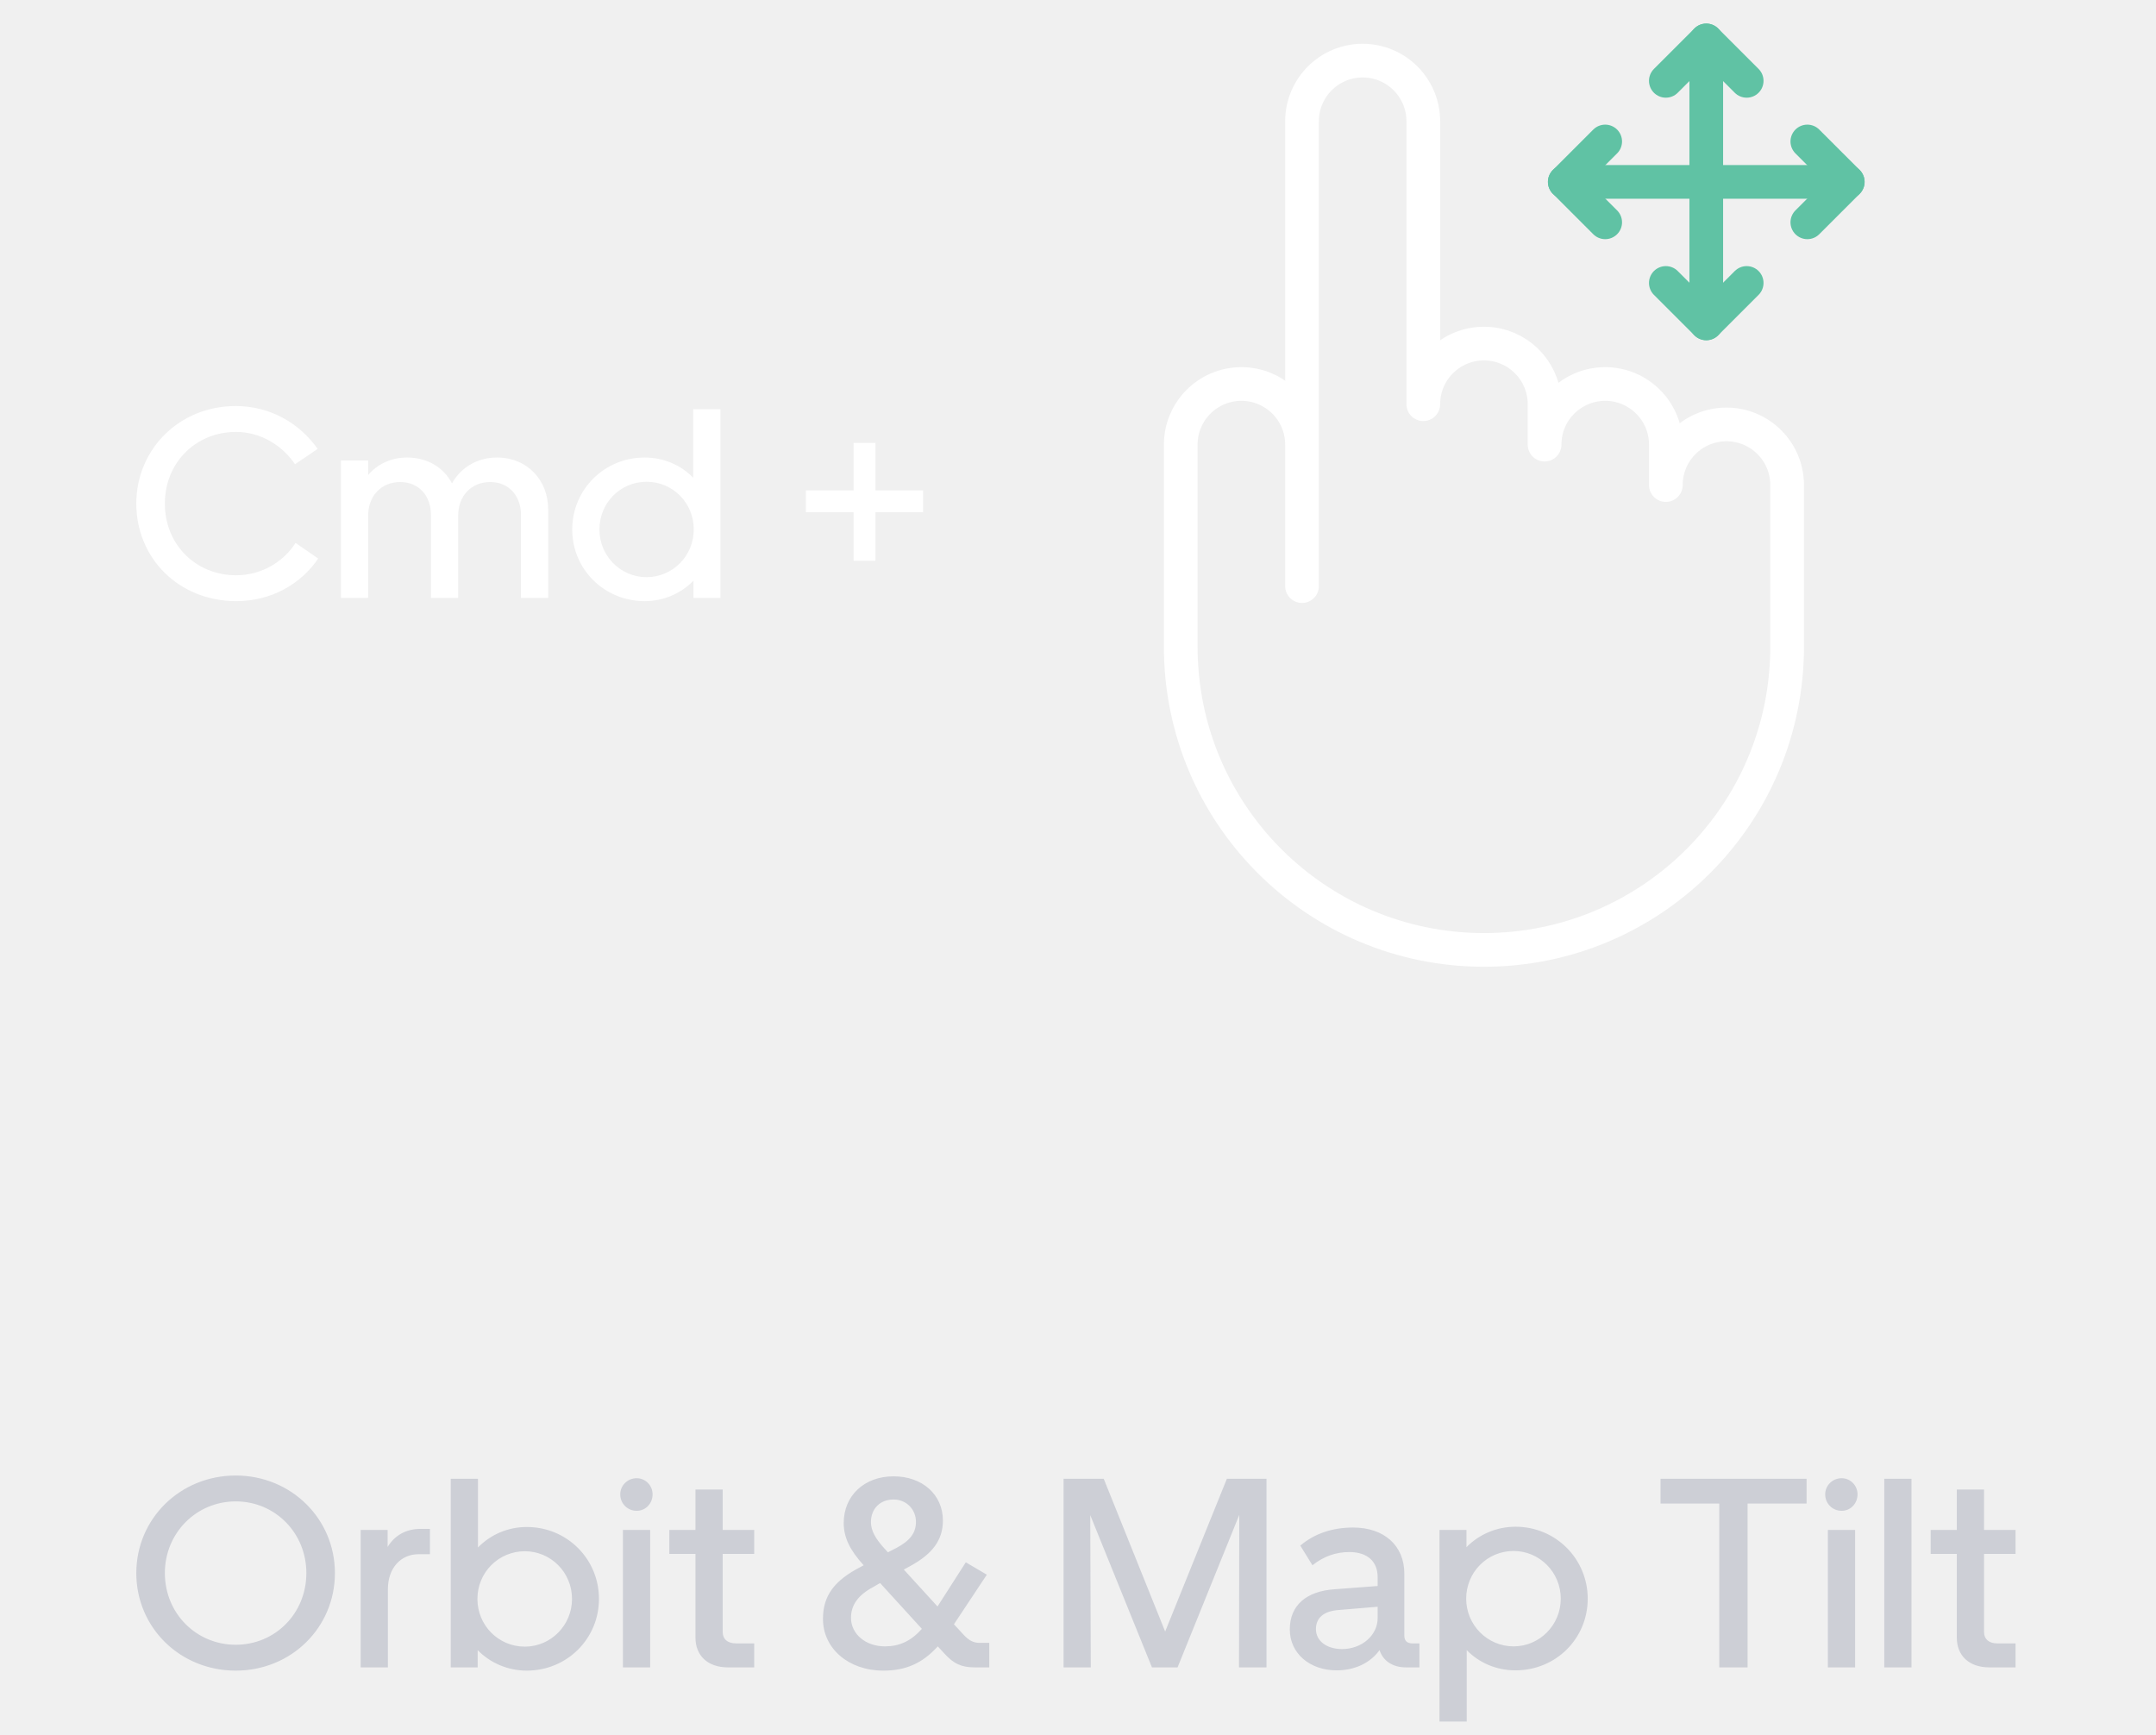
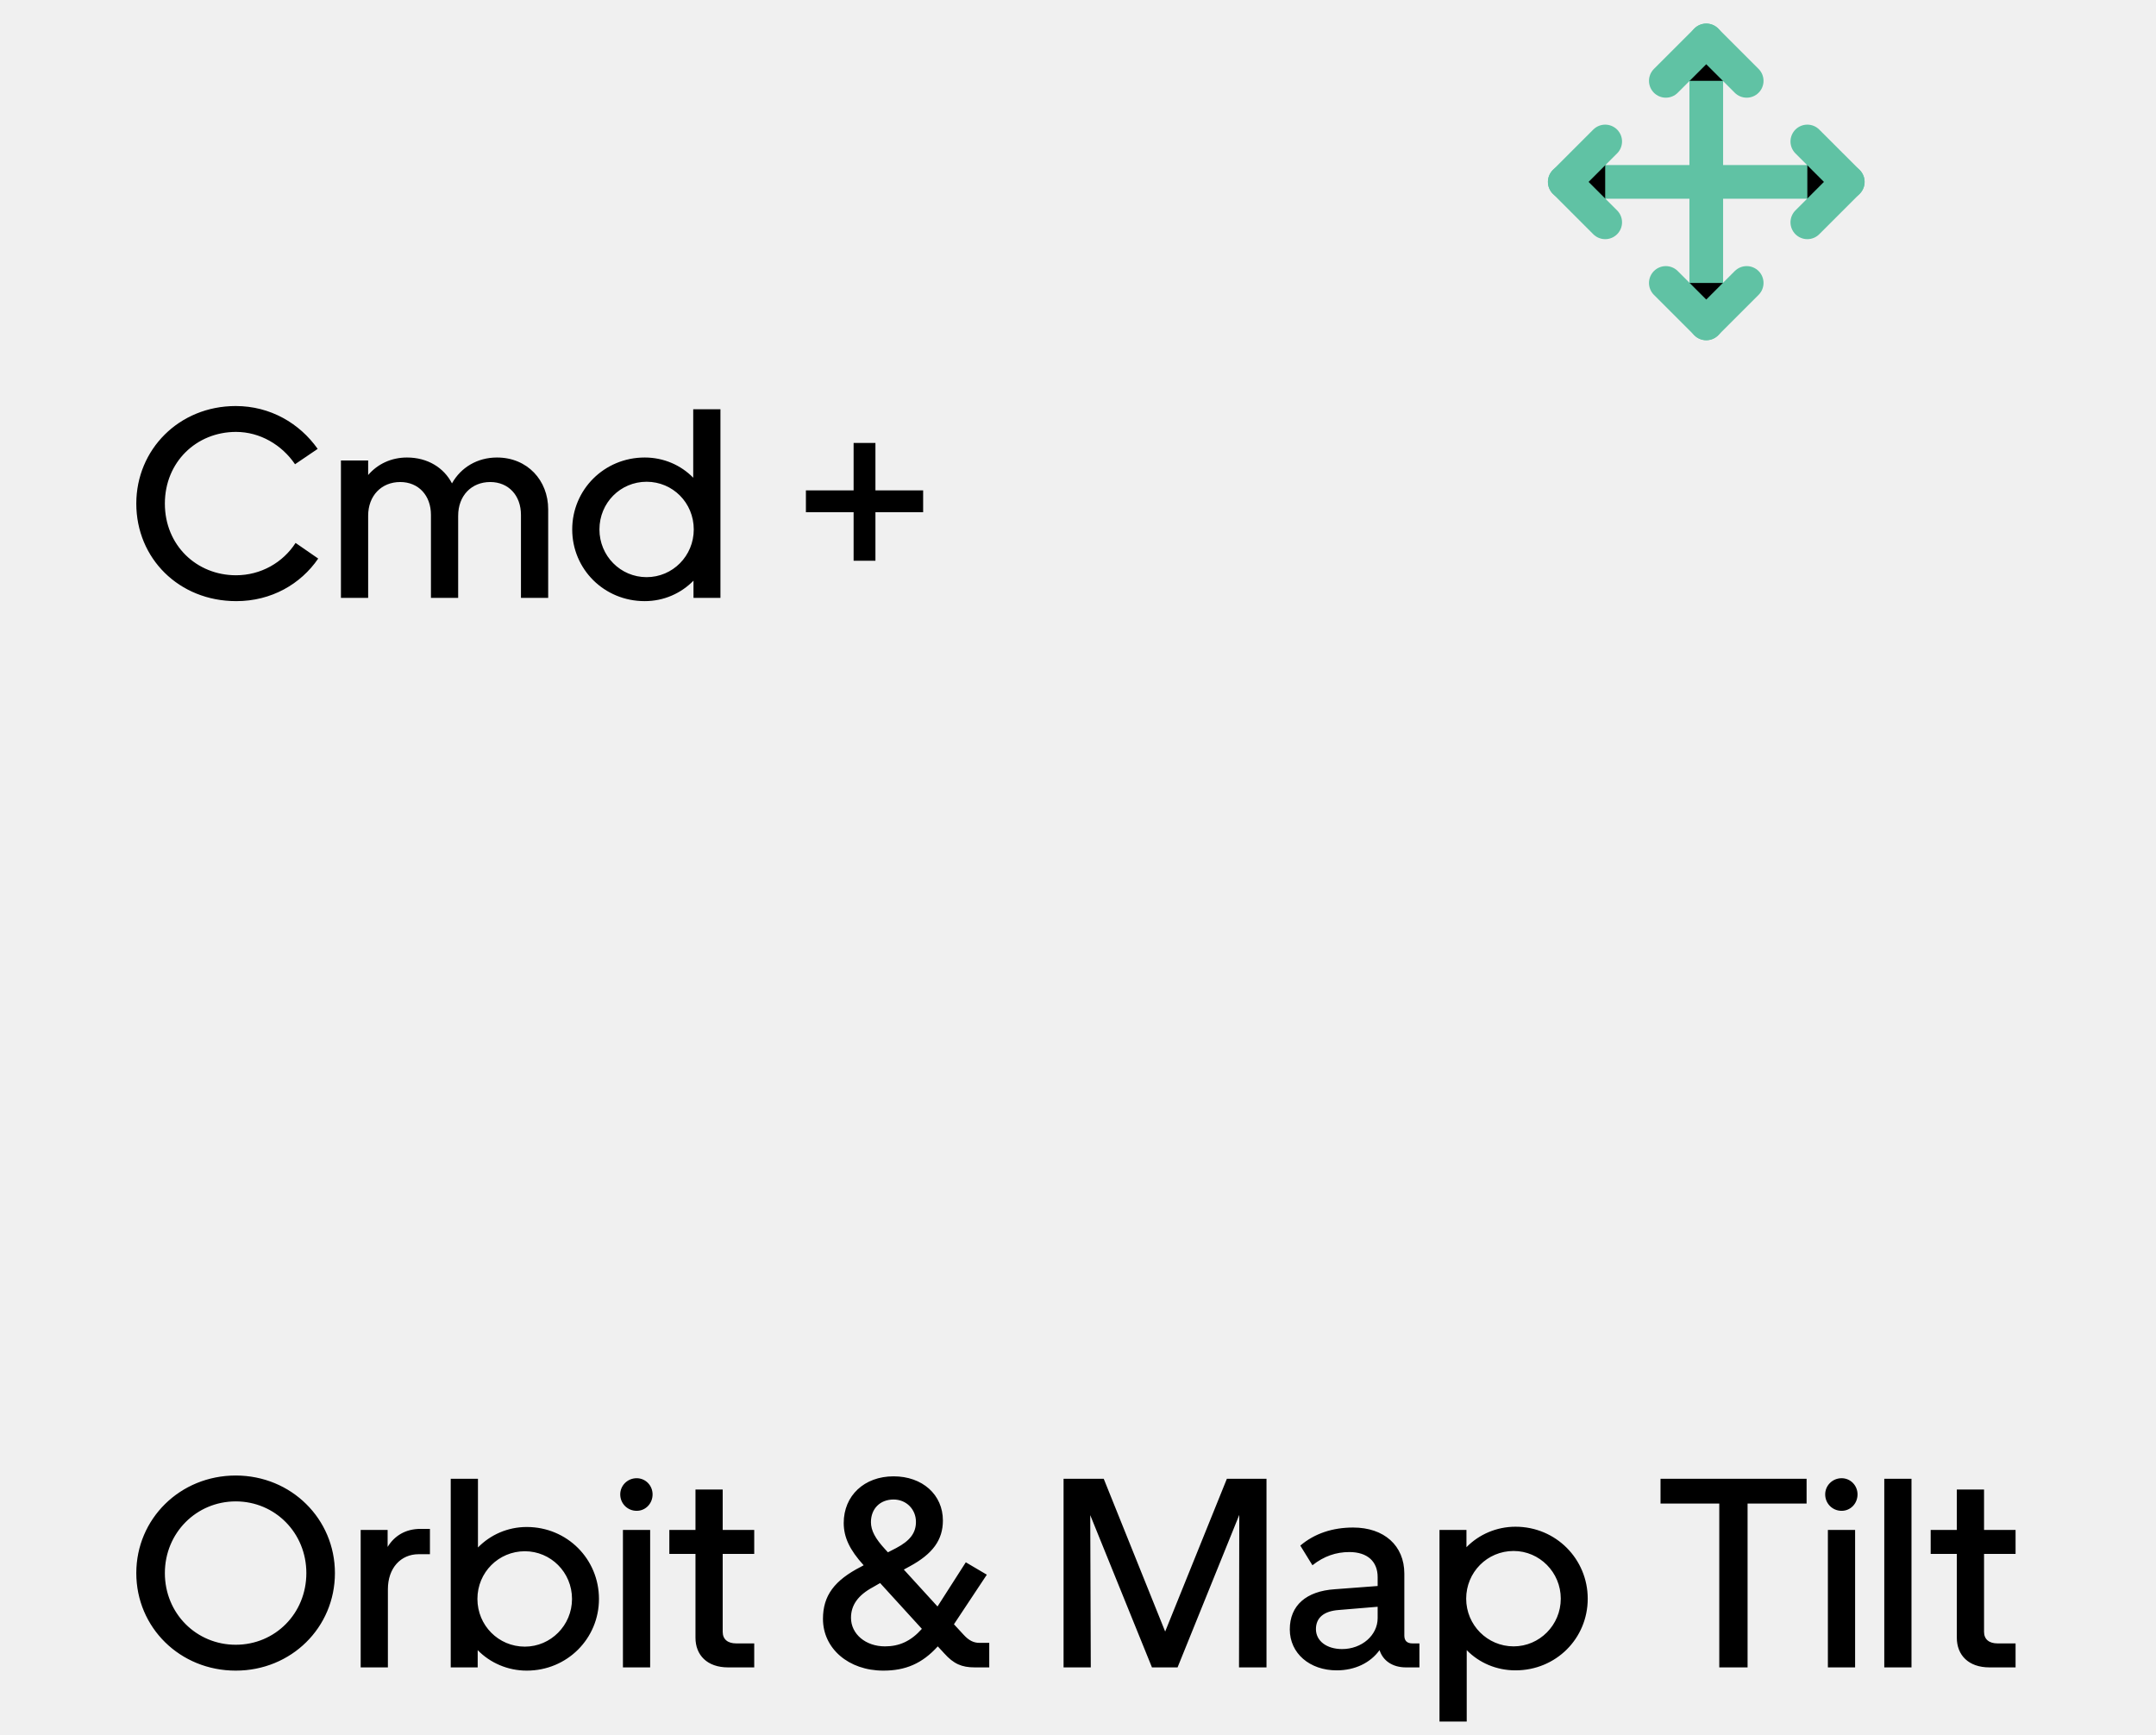
- <svg xmlns="http://www.w3.org/2000/svg" width="128" height="103" viewBox="0 0 128 103" fill="none">
-   <path d="M8.092 29.9C8.092 33.148 10.62 35.692 14.028 35.692C16.108 35.692 17.852 34.684 18.892 33.164L17.548 32.236C16.796 33.404 15.484 34.156 14.012 34.156C11.676 34.156 9.788 32.38 9.788 29.9C9.788 27.436 11.66 25.644 14.012 25.644C15.436 25.644 16.732 26.412 17.516 27.564L18.86 26.652C17.788 25.132 16.044 24.108 13.996 24.108C10.62 24.108 8.092 26.7 8.092 29.9ZM21.857 30.62C21.857 29.436 22.641 28.62 23.761 28.62C24.849 28.62 25.585 29.42 25.585 30.572V35.5H27.201V30.62C27.201 29.436 27.985 28.62 29.105 28.62C30.193 28.62 30.929 29.42 30.929 30.572V35.5H32.545V30.236C32.545 28.524 31.313 27.164 29.505 27.164C28.337 27.164 27.361 27.756 26.833 28.7C26.353 27.772 25.393 27.164 24.161 27.164C23.233 27.164 22.417 27.548 21.857 28.204V27.34H20.241V35.5H21.857V30.62ZM42.772 35.5V24.3H41.156V28.364C40.42 27.612 39.396 27.164 38.276 27.164C35.876 27.164 33.972 29.068 33.972 31.436C33.972 33.788 35.86 35.692 38.276 35.692C39.412 35.692 40.436 35.228 41.172 34.476V35.5H42.772ZM41.188 31.436C41.188 33.004 39.94 34.268 38.388 34.268C36.836 34.268 35.588 33.004 35.588 31.436C35.588 29.852 36.836 28.604 38.388 28.604C39.94 28.604 41.188 29.852 41.188 31.436ZM51.974 33.292V30.412H54.806V29.116H51.974V26.3H50.678V29.116H47.846V30.412H50.678V33.292H51.974Z" fill="white" />
-   <path d="M77.3 26.4C77.3 24.412 75.688 22.8 73.7 22.8C71.711 22.8 70.1 24.412 70.1 26.4V38.4C70.1 48.341 78.159 56.4 88.1 56.4C98.04 56.4 106.1 48.341 106.1 38.4V28.8C106.1 26.812 104.488 25.2 102.5 25.2C100.511 25.2 98.9 26.812 98.9 28.8V26.4C98.9 24.412 97.288 22.8 95.3 22.8C93.311 22.8 91.7 24.412 91.7 26.4V24C91.7 22.012 90.088 20.4 88.1 20.4C86.111 20.4 84.5 22.012 84.5 24V7.2C84.5 5.212 82.888 3.6 80.9 3.6C78.911 3.6 77.3 5.212 77.3 7.2V34.8V26.4Z" stroke="white" stroke-width="2" stroke-miterlimit="10" stroke-linecap="round" stroke-linejoin="round" />
+ <svg xmlns="http://www.w3.org/2000/svg" width="128" height="103" viewBox="0 0 128 103">
+   <path d="M8.092 29.9C8.092 33.148 10.62 35.692 14.028 35.692C16.108 35.692 17.852 34.684 18.892 33.164L17.548 32.236C16.796 33.404 15.484 34.156 14.012 34.156C11.676 34.156 9.788 32.38 9.788 29.9C9.788 27.436 11.66 25.644 14.012 25.644C15.436 25.644 16.732 26.412 17.516 27.564L18.86 26.652C17.788 25.132 16.044 24.108 13.996 24.108C10.62 24.108 8.092 26.7 8.092 29.9ZM21.857 30.62C21.857 29.436 22.641 28.62 23.761 28.62C24.849 28.62 25.585 29.42 25.585 30.572V35.5H27.201V30.62C27.201 29.436 27.985 28.62 29.105 28.62C30.193 28.62 30.929 29.42 30.929 30.572V35.5H32.545V30.236C32.545 28.524 31.313 27.164 29.505 27.164C28.337 27.164 27.361 27.756 26.833 28.7C26.353 27.772 25.393 27.164 24.161 27.164C23.233 27.164 22.417 27.548 21.857 28.204V27.34H20.241V35.5H21.857V30.62ZM42.772 35.5V24.3H41.156V28.364C40.42 27.612 39.396 27.164 38.276 27.164C35.876 27.164 33.972 29.068 33.972 31.436C33.972 33.788 35.86 35.692 38.276 35.692C39.412 35.692 40.436 35.228 41.172 34.476V35.5H42.772ZM41.188 31.436C41.188 33.004 39.94 34.268 38.388 34.268C36.836 34.268 35.588 33.004 35.588 31.436C35.588 29.852 36.836 28.604 38.388 28.604C39.94 28.604 41.188 29.852 41.188 31.436ZM51.974 33.292V30.412H54.806V29.116H51.974V26.3H50.678V29.116H47.846V30.412H50.678V33.292H51.974Z" fill="" stroke="transparent" />
+   <path d="M77.3 26.4C77.3 24.412 75.688 22.8 73.7 22.8C71.711 22.8 70.1 24.412 70.1 26.4V38.4C70.1 48.341 78.159 56.4 88.1 56.4C98.04 56.4 106.1 48.341 106.1 38.4V28.8C106.1 26.812 104.488 25.2 102.5 25.2C100.511 25.2 98.9 26.812 98.9 28.8V26.4C98.9 24.412 97.288 22.8 95.3 22.8C93.311 22.8 91.7 24.412 91.7 26.4V24C91.7 22.012 90.088 20.4 88.1 20.4C86.111 20.4 84.5 22.012 84.5 24V7.2C84.5 5.212 82.888 3.6 80.9 3.6C78.911 3.6 77.3 5.212 77.3 7.2V34.8V26.4Z" fill="transparent" stroke="" stroke-width="2" stroke-miterlimit="10" stroke-linecap="round" stroke-linejoin="round" />
  <path d="M101.3 2.4V19.2" stroke="#60C2A4" stroke-width="2" stroke-miterlimit="10" stroke-linecap="round" stroke-linejoin="round" />
  <path d="M98.899 4.8L101.299 2.4L103.699 4.8" stroke="#60C2A4" stroke-width="2" stroke-miterlimit="10" stroke-linecap="round" stroke-linejoin="round" />
  <path d="M98.899 16.8L101.299 19.2L103.699 16.8" stroke="#60C2A4" stroke-width="2" stroke-miterlimit="10" stroke-linecap="round" stroke-linejoin="round" />
  <path d="M109.699 10.8H92.899" stroke="#60C2A4" stroke-width="2" stroke-miterlimit="10" stroke-linecap="round" stroke-linejoin="round" />
  <path d="M107.3 8.4L109.7 10.8L107.3 13.2" stroke="#60C2A4" stroke-width="2" stroke-miterlimit="10" stroke-linecap="round" stroke-linejoin="round" />
  <path d="M95.299 8.4L92.899 10.8L95.299 13.2" stroke="#60C2A4" stroke-width="2" stroke-miterlimit="10" stroke-linecap="round" stroke-linejoin="round" />
-   <path d="M8.092 93.4C8.092 96.632 10.684 99.192 13.996 99.192C17.292 99.192 19.884 96.632 19.884 93.4C19.884 90.184 17.292 87.608 13.996 87.608C10.684 87.608 8.092 90.184 8.092 93.4ZM9.788 93.4C9.788 91.016 11.66 89.144 13.996 89.144C16.332 89.144 18.188 91.016 18.188 93.4C18.188 95.8 16.332 97.656 13.996 97.656C11.66 97.656 9.788 95.8 9.788 93.4ZM25.525 92.28V90.776H24.965C24.069 90.776 23.413 91.192 23.013 91.848V90.84H21.413V99H23.029V94.36C23.029 93.096 23.797 92.28 24.853 92.28H25.525ZM26.76 99H28.36V97.976C29.096 98.728 30.136 99.192 31.272 99.192C33.672 99.192 35.56 97.288 35.56 94.936C35.56 92.568 33.672 90.664 31.272 90.664C30.136 90.664 29.112 91.128 28.376 91.88V87.8H26.76V99ZM28.344 94.936C28.344 93.352 29.608 92.104 31.16 92.104C32.696 92.104 33.96 93.352 33.96 94.936C33.96 96.504 32.696 97.768 31.16 97.768C29.592 97.768 28.344 96.504 28.344 94.936ZM37.799 89.704C38.327 89.704 38.743 89.272 38.743 88.728C38.743 88.2 38.327 87.768 37.799 87.768C37.255 87.768 36.823 88.2 36.823 88.728C36.823 89.272 37.255 89.704 37.799 89.704ZM38.599 90.84H36.983V99H38.599V90.84ZM43.226 99H44.778V97.576H43.706C43.21 97.576 42.906 97.336 42.906 96.888V92.264H44.778V90.84H42.906V88.44H41.29V90.84H39.738V92.264H41.29V97.24C41.29 98.264 41.978 99 43.226 99ZM56.059 98.168C56.619 98.792 57.099 99 57.867 99H58.731V97.544H58.155C57.819 97.544 57.531 97.416 57.211 97.064L56.635 96.44L58.587 93.496L57.339 92.76L55.659 95.384L53.659 93.192L54.011 93C55.371 92.264 55.979 91.432 55.979 90.28C55.979 88.744 54.763 87.656 53.051 87.656C51.307 87.656 50.091 88.808 50.091 90.424C50.091 91.272 50.443 92.024 51.275 92.936L51.131 93.016C49.531 93.832 48.859 94.744 48.859 96.12C48.859 97.88 50.379 99.192 52.443 99.192C53.755 99.192 54.747 98.776 55.675 97.752L56.059 98.168ZM52.555 91.992C51.963 91.352 51.707 90.872 51.707 90.376C51.707 89.576 52.251 89.032 53.051 89.032C53.803 89.032 54.379 89.608 54.379 90.36C54.379 91.016 54.027 91.48 53.211 91.912L52.715 92.168L52.555 91.992ZM50.523 96.056C50.523 95.304 50.939 94.712 51.835 94.232L52.251 93.992L54.731 96.712C54.075 97.448 53.387 97.752 52.539 97.752C51.387 97.752 50.523 97.016 50.523 96.056ZM64.759 99L64.727 89.96L68.391 99H69.911L73.575 89.944L73.559 99H75.191V87.8H72.839L69.175 96.872L65.527 87.8H63.143V99H64.759ZM76.574 96.744C76.574 98.168 77.758 99.176 79.358 99.176C80.446 99.176 81.358 98.728 81.902 97.976C82.11 98.616 82.686 99 83.47 99H84.27V97.576H83.854C83.534 97.576 83.374 97.416 83.374 97.112V93.432C83.374 91.768 82.174 90.696 80.334 90.696C79.118 90.696 78.046 91.048 77.198 91.768L77.918 92.936C78.606 92.392 79.326 92.152 80.11 92.152C81.182 92.152 81.79 92.712 81.79 93.64V94.168L79.246 94.36C77.55 94.472 76.574 95.32 76.574 96.744ZM78.126 96.728C78.126 96.056 78.59 95.656 79.486 95.592L81.79 95.4V96.072C81.79 97.096 80.846 97.912 79.678 97.912C78.766 97.912 78.126 97.432 78.126 96.728ZM85.462 90.84V102.216H87.078V97.976C87.814 98.728 88.838 99.176 89.974 99.176C92.374 99.176 94.262 97.288 94.262 94.92C94.262 92.568 92.374 90.648 89.974 90.648C88.838 90.648 87.798 91.112 87.062 91.864V90.84H85.462ZM87.046 94.92C87.046 93.352 88.294 92.088 89.862 92.088C91.398 92.088 92.662 93.352 92.662 94.92C92.662 96.488 91.398 97.752 89.862 97.752C88.31 97.752 87.046 96.488 87.046 94.92ZM98.584 89.272H102.072V99H103.752V89.272H107.256V87.8H98.584V89.272ZM109.336 89.704C109.864 89.704 110.28 89.272 110.28 88.728C110.28 88.2 109.864 87.768 109.336 87.768C108.792 87.768 108.36 88.2 108.36 88.728C108.36 89.272 108.792 89.704 109.336 89.704ZM110.136 90.84H108.52V99H110.136V90.84ZM113.484 99V87.8H111.868V99H113.484ZM118.111 99H119.663V97.576H118.591C118.095 97.576 117.791 97.336 117.791 96.888V92.264H119.663V90.84H117.791V88.44H116.175V90.84H114.623V92.264H116.175V97.24C116.175 98.264 116.863 99 118.111 99Z" fill="#CDCFD6" />
+   <path d="M8.092 93.4C8.092 96.632 10.684 99.192 13.996 99.192C17.292 99.192 19.884 96.632 19.884 93.4C19.884 90.184 17.292 87.608 13.996 87.608C10.684 87.608 8.092 90.184 8.092 93.4ZM9.788 93.4C9.788 91.016 11.66 89.144 13.996 89.144C16.332 89.144 18.188 91.016 18.188 93.4C18.188 95.8 16.332 97.656 13.996 97.656C11.66 97.656 9.788 95.8 9.788 93.4ZM25.525 92.28V90.776H24.965C24.069 90.776 23.413 91.192 23.013 91.848V90.84H21.413V99H23.029V94.36C23.029 93.096 23.797 92.28 24.853 92.28H25.525ZM26.76 99H28.36V97.976C29.096 98.728 30.136 99.192 31.272 99.192C33.672 99.192 35.56 97.288 35.56 94.936C35.56 92.568 33.672 90.664 31.272 90.664C30.136 90.664 29.112 91.128 28.376 91.88V87.8H26.76V99ZM28.344 94.936C28.344 93.352 29.608 92.104 31.16 92.104C32.696 92.104 33.96 93.352 33.96 94.936C33.96 96.504 32.696 97.768 31.16 97.768C29.592 97.768 28.344 96.504 28.344 94.936ZM37.799 89.704C38.327 89.704 38.743 89.272 38.743 88.728C38.743 88.2 38.327 87.768 37.799 87.768C37.255 87.768 36.823 88.2 36.823 88.728C36.823 89.272 37.255 89.704 37.799 89.704ZM38.599 90.84H36.983V99H38.599V90.84ZM43.226 99H44.778V97.576H43.706C43.21 97.576 42.906 97.336 42.906 96.888V92.264H44.778V90.84H42.906V88.44H41.29V90.84H39.738V92.264H41.29V97.24C41.29 98.264 41.978 99 43.226 99ZM56.059 98.168C56.619 98.792 57.099 99 57.867 99H58.731V97.544H58.155C57.819 97.544 57.531 97.416 57.211 97.064L56.635 96.44L58.587 93.496L57.339 92.76L55.659 95.384L53.659 93.192L54.011 93C55.371 92.264 55.979 91.432 55.979 90.28C55.979 88.744 54.763 87.656 53.051 87.656C51.307 87.656 50.091 88.808 50.091 90.424C50.091 91.272 50.443 92.024 51.275 92.936L51.131 93.016C49.531 93.832 48.859 94.744 48.859 96.12C48.859 97.88 50.379 99.192 52.443 99.192C53.755 99.192 54.747 98.776 55.675 97.752L56.059 98.168ZM52.555 91.992C51.963 91.352 51.707 90.872 51.707 90.376C51.707 89.576 52.251 89.032 53.051 89.032C53.803 89.032 54.379 89.608 54.379 90.36C54.379 91.016 54.027 91.48 53.211 91.912L52.715 92.168L52.555 91.992ZM50.523 96.056C50.523 95.304 50.939 94.712 51.835 94.232L52.251 93.992L54.731 96.712C54.075 97.448 53.387 97.752 52.539 97.752C51.387 97.752 50.523 97.016 50.523 96.056ZM64.759 99L64.727 89.96L68.391 99H69.911L73.575 89.944L73.559 99H75.191V87.8H72.839L69.175 96.872L65.527 87.8H63.143V99H64.759ZM76.574 96.744C76.574 98.168 77.758 99.176 79.358 99.176C80.446 99.176 81.358 98.728 81.902 97.976C82.11 98.616 82.686 99 83.47 99H84.27V97.576H83.854C83.534 97.576 83.374 97.416 83.374 97.112V93.432C83.374 91.768 82.174 90.696 80.334 90.696C79.118 90.696 78.046 91.048 77.198 91.768L77.918 92.936C78.606 92.392 79.326 92.152 80.11 92.152C81.182 92.152 81.79 92.712 81.79 93.64V94.168L79.246 94.36C77.55 94.472 76.574 95.32 76.574 96.744ZM78.126 96.728C78.126 96.056 78.59 95.656 79.486 95.592L81.79 95.4V96.072C81.79 97.096 80.846 97.912 79.678 97.912C78.766 97.912 78.126 97.432 78.126 96.728ZM85.462 90.84V102.216H87.078V97.976C87.814 98.728 88.838 99.176 89.974 99.176C92.374 99.176 94.262 97.288 94.262 94.92C94.262 92.568 92.374 90.648 89.974 90.648C88.838 90.648 87.798 91.112 87.062 91.864V90.84H85.462ZM87.046 94.92C87.046 93.352 88.294 92.088 89.862 92.088C91.398 92.088 92.662 93.352 92.662 94.92C92.662 96.488 91.398 97.752 89.862 97.752C88.31 97.752 87.046 96.488 87.046 94.92ZM98.584 89.272H102.072V99H103.752V89.272H107.256V87.8H98.584V89.272ZM109.336 89.704C109.864 89.704 110.28 89.272 110.28 88.728C110.28 88.2 109.864 87.768 109.336 87.768C108.792 87.768 108.36 88.2 108.36 88.728C108.36 89.272 108.792 89.704 109.336 89.704ZM110.136 90.84H108.52V99H110.136V90.84ZM113.484 99V87.8H111.868V99H113.484ZM118.111 99H119.663V97.576H118.591C118.095 97.576 117.791 97.336 117.791 96.888V92.264H119.663V90.84H117.791V88.44H116.175V90.84H114.623V92.264H116.175V97.24C116.175 98.264 116.863 99 118.111 99Z" fill="" stroke="transparent" />
</svg>
